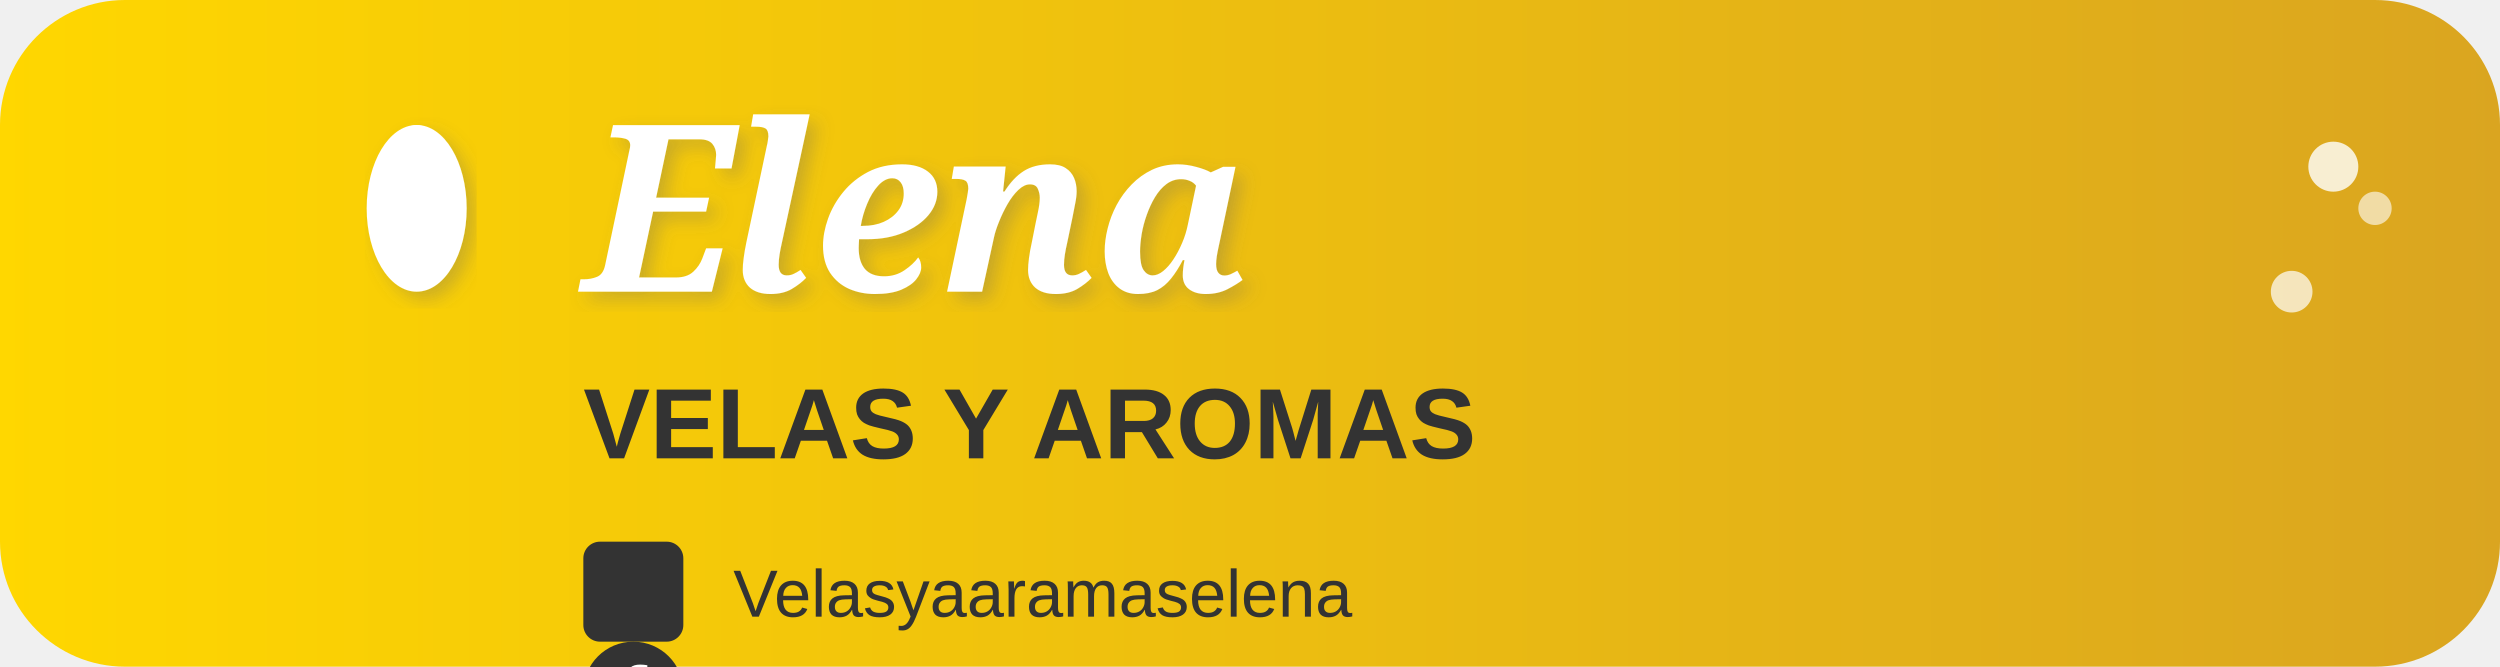
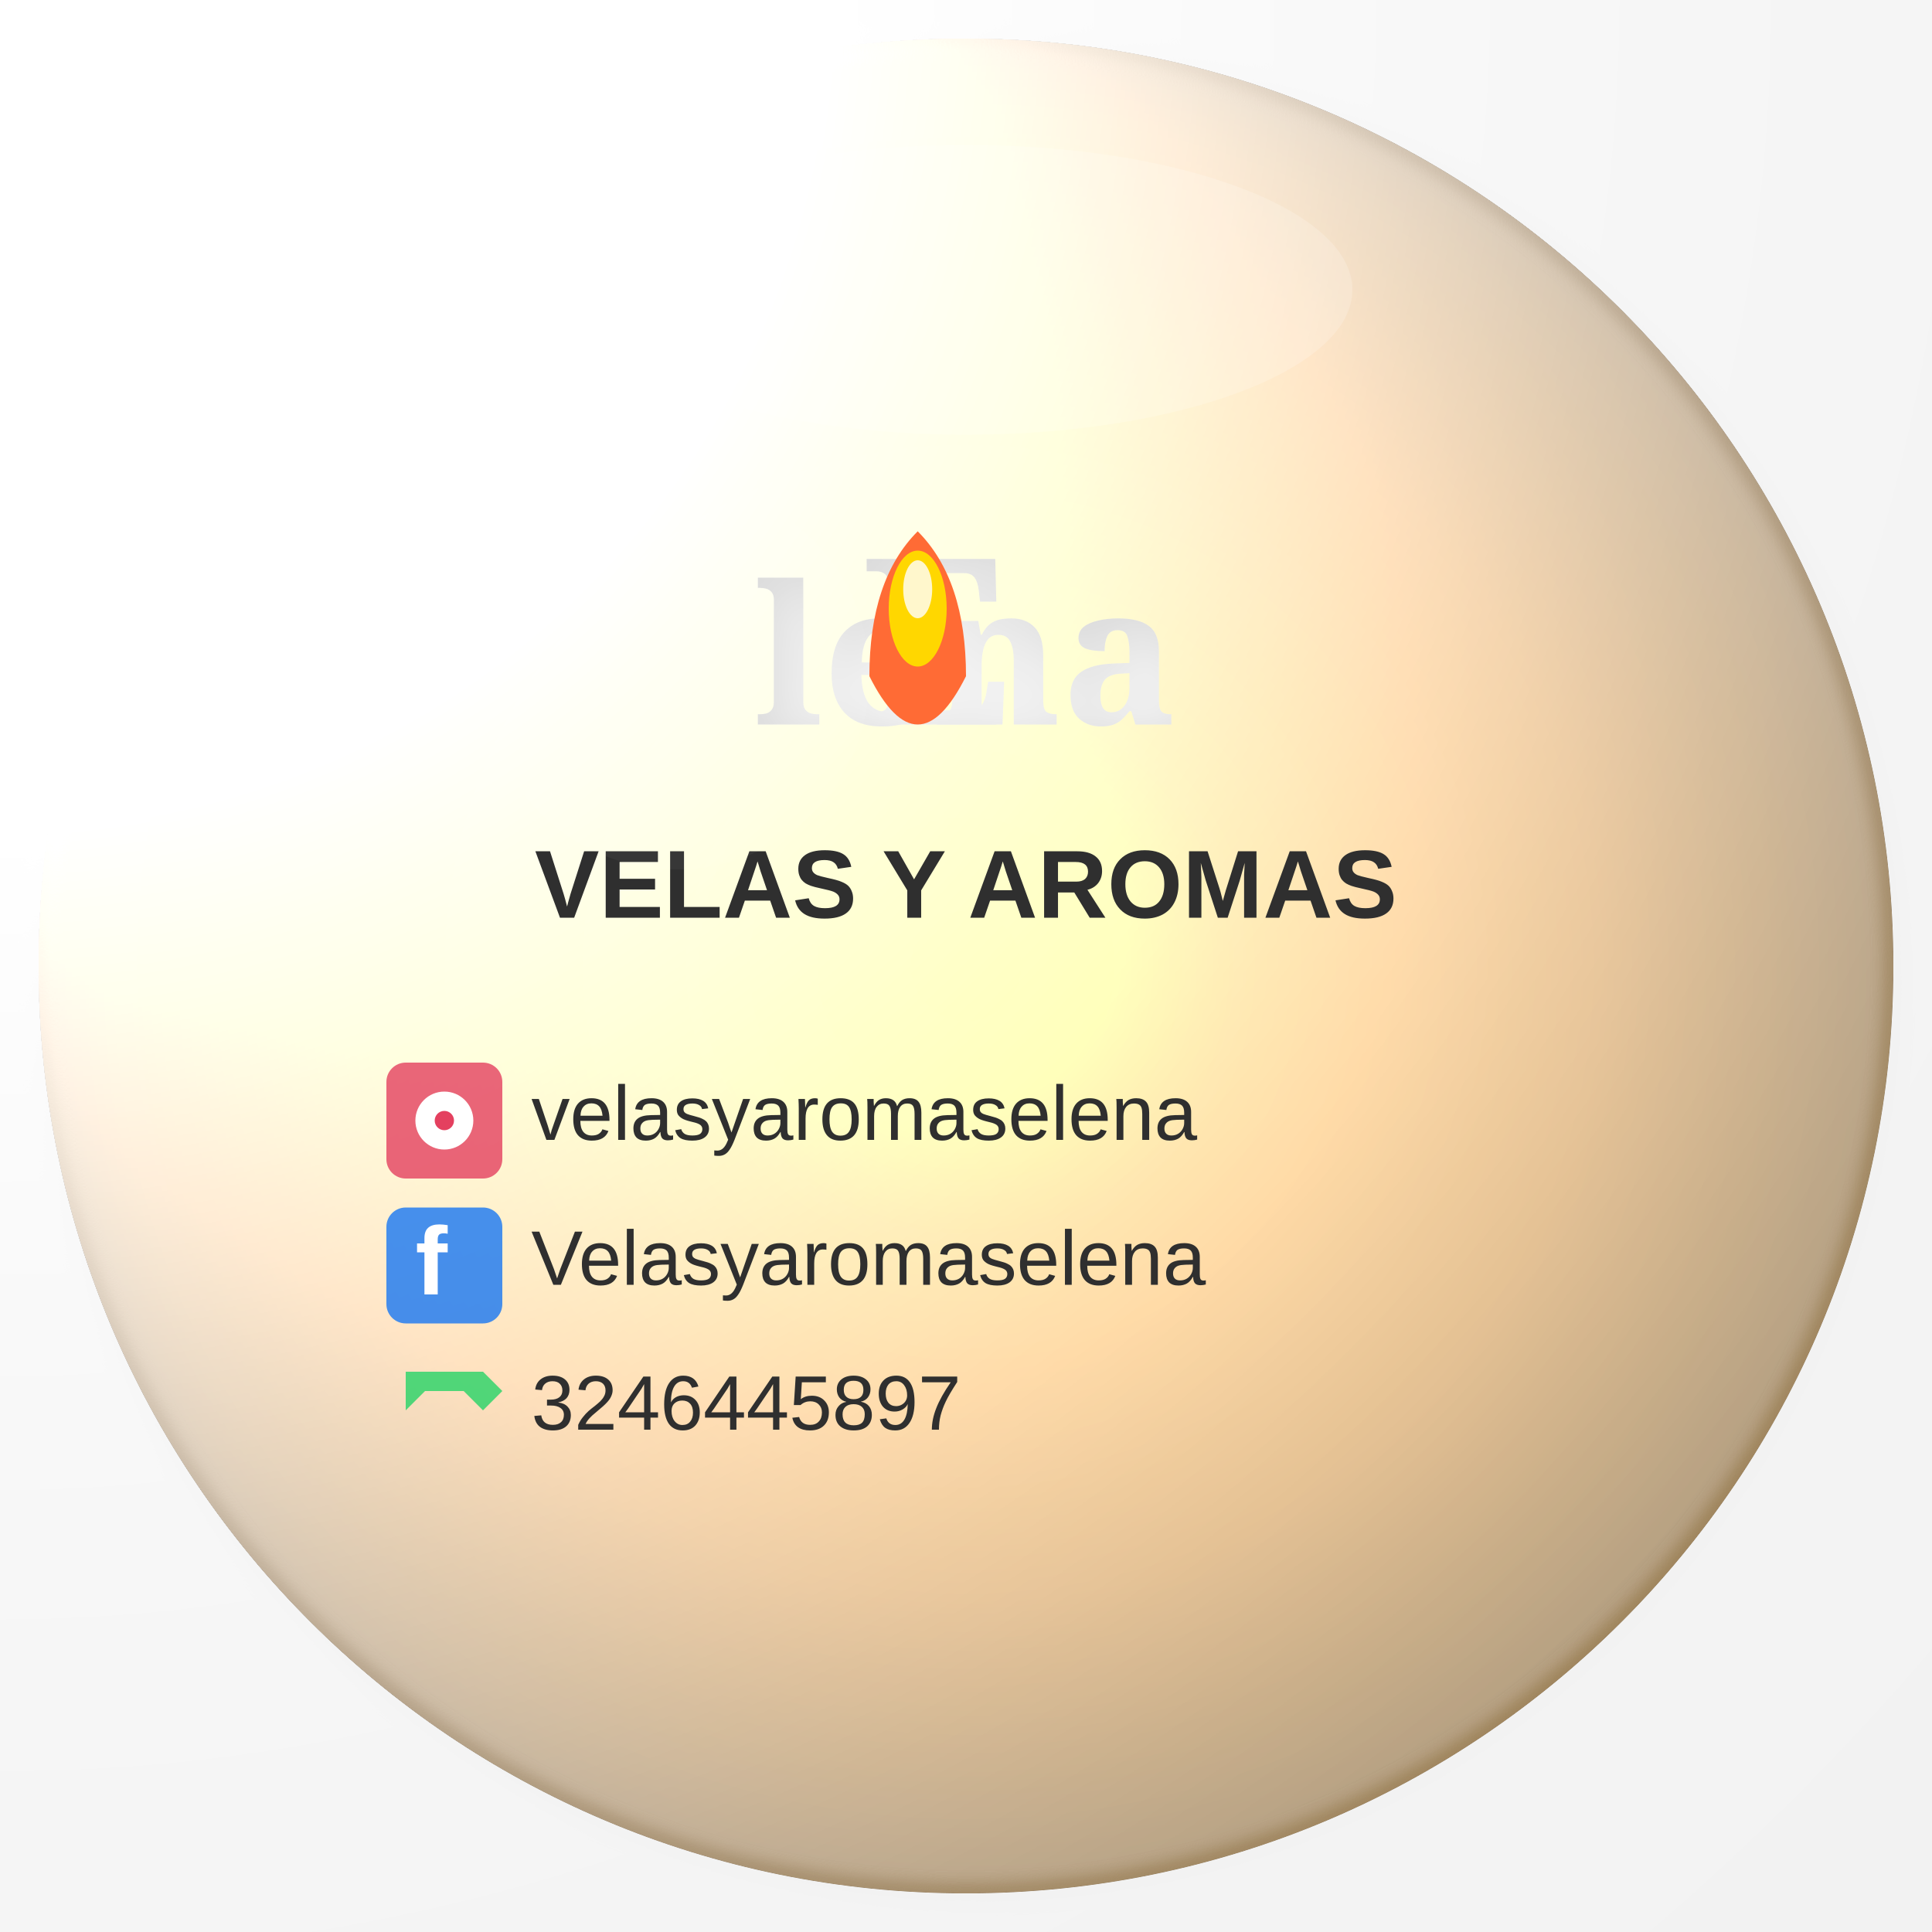
- <svg xmlns="http://www.w3.org/2000/svg" width="300" height="80">
+ <svg xmlns="http://www.w3.org/2000/svg" width="200" height="200" viewBox="0 0 200 200">
  <defs>
-     <linearGradient id="logoGradient" x1="0%" y1="0%" x2="100%" y2="0%">
-       <stop offset="0%" style="stop-color:#ffd700;stop-opacity:1" />
-       <stop offset="100%" style="stop-color:#daa520;stop-opacity:1" />
-     </linearGradient>
-     <filter id="shadow">
-       <feDropShadow dx="1" dy="1" stdDeviation="1" flood-color="#666" flood-opacity="0.3" />
+     <radialGradient id="goldGradient" cx="50%" cy="50%" r="50%">
+       <stop offset="0%" style="stop-color:#FFD700;stop-opacity:1" />
+       <stop offset="30%" style="stop-color:#DAA520;stop-opacity:1" />
+       <stop offset="70%" style="stop-color:#B8860B;stop-opacity:1" />
+       <stop offset="100%" style="stop-color:#8B6914;stop-opacity:1" />
+     </radialGradient>
+     <filter id="innerShadow">
+       <feOffset dx="2" dy="2" />
+       <feGaussianBlur stdDeviation="3" result="offset-blur" />
+       <feComposite operator="out" in="SourceGraphic" in2="offset-blur" result="inverse" />
+       <feFlood flood-color="#000000" flood-opacity="0.3" result="color" />
+       <feComposite operator="in" in="color" in2="inverse" result="shadow" />
+       <feComposite operator="over" in="shadow" in2="SourceGraphic" />
+     </filter>
+     <filter id="metallic">
+       <feGaussianBlur stdDeviation="1" />
+       <feSpecularLighting result="specOut" in="blur" specularConstant="1.5" specularExponent="20" lighting-color="#FFFFFF">
+         <fePointLight x="-50%" y="-75%" z="200" />
+       </feSpecularLighting>
+       <feComposite in="specOut" in2="SourceGraphic" operator="arithmetic" k1="0" k2="1" k3="1" k4="0" />
    </filter>
  </defs>
-   <rect width="300" height="80" rx="15" fill="url(#logoGradient)" />
-   <ellipse cx="50" cy="25" rx="6" ry="10" fill="white" filter="url(#shadow)" />
-   <ellipse cx="50" cy="20" rx="3" ry="5" fill="#fff" opacity="0.8" />
-   <text x="70" y="35" font-family="Georgia, serif" font-size="28" font-weight="bold" fill="white" filter="url(#shadow)" style="font-style: italic;">Elena</text>
-   <text x="70" y="55" font-family="Arial, sans-serif" font-size="12" font-weight="600" fill="#333">VELAS Y AROMAS</text>
-   <g transform="translate(70, 65)">
-     <rect x="0" y="0" width="12" height="12" fill="#333" rx="2" />
-     <circle cx="6" cy="6" r="3" fill="none" stroke="#333" stroke-width="1" />
-     <circle cx="6" cy="6" r="1" fill="#333" />
-     <text x="18" y="9" font-family="Arial, sans-serif" font-size="8" fill="#333">Velasyaaramaselena</text>
-     <circle cx="6" cy="18" r="6" fill="#333" />
-     <text x="6" y="22" font-family="Arial, sans-serif" font-size="10" font-weight="bold" fill="white" text-anchor="middle">f</text>
-     <text x="18" y="22" font-family="Arial, sans-serif" font-size="8" fill="#333">Velasyaaramaselena</text>
-     <ellipse cx="6" cy="30" rx="6" ry="5" fill="#333" />
-     <path d="M 3 28 L 9 28 L 9 32 L 6 30 Z" fill="white" />
-     <text x="18" y="33" font-family="Arial, sans-serif" font-size="8" fill="#333">3008220389</text>
+   <circle cx="100" cy="100" r="95" fill="url(#goldGradient)" filter="url(#innerShadow) url(#metallic)" stroke="#8B6914" stroke-width="2" />
+   <ellipse cx="100" cy="30" rx="40" ry="15" fill="rgba(255,255,255,0.3)" opacity="0.6" />
+   <text x="100" y="75" text-anchor="middle" font-family="Georgia, serif" font-size="24" font-weight="bold" fill="white" filter="url(#innerShadow)">
+     <tspan x="100" dy="0">E</tspan>
+     <tspan x="100" dy="0" font-size="20">lena</tspan>
+   </text>
+   <g transform="translate(85, 55)">
+     <path d="M5 15 Q5 5 10 0 Q15 5 15 15 Q10 25 5 15 Z" fill="#FF6B35" />
+     <ellipse cx="10" cy="8" rx="3" ry="6" fill="#FFD700" />
+     <ellipse cx="10" cy="6" rx="1.5" ry="3" fill="white" opacity="0.8" />
  </g>
-   <circle cx="280" cy="20" r="3" fill="white" opacity="0.8" />
-   <circle cx="285" cy="25" r="2" fill="white" opacity="0.6" />
-   <circle cx="275" cy="35" r="2.5" fill="white" opacity="0.7" />
+   <text x="100" y="95" text-anchor="middle" font-family="Arial, sans-serif" font-size="10" font-weight="bold" fill="#2F2F2F">
+     VELAS Y AROMAS
+   </text>
+   <g transform="translate(100, 110)">
+     <g transform="translate(-60, 0)">
+       <rect x="0" y="0" width="12" height="12" rx="2" fill="#E4405F" opacity="0.8" />
+       <circle cx="6" cy="6" r="3" fill="white" />
+       <circle cx="6" cy="6" r="1" fill="#E4405F" />
+       <text x="15" y="8" font-family="Arial, sans-serif" font-size="8" fill="#2F2F2F">velasyaromaselena</text>
+     </g>
+     <g transform="translate(-60, 15)">
+       <rect x="0" y="0" width="12" height="12" rx="2" fill="#1877F2" opacity="0.8" />
+       <text x="3" y="9" font-family="Arial, sans-serif" font-size="10" font-weight="bold" fill="white">f</text>
+       <text x="15" y="8" font-family="Arial, sans-serif" font-size="8" fill="#2F2F2F">Velasyaromaselena</text>
+     </g>
+     <g transform="translate(-60, 30)">
+       <path d="M2 2 L10 2 L12 4 L10 6 L8 4 L4 4 L2 6 Z" fill="#25D366" opacity="0.8" />
+       <text x="15" y="8" font-family="Arial, sans-serif" font-size="8" fill="#2F2F2F">3246445897</text>
+     </g>
+   </g>
+   <circle cx="70" cy="70" r="20" fill="rgba(255,255,255,0.1)" opacity="0.4" />
</svg>
